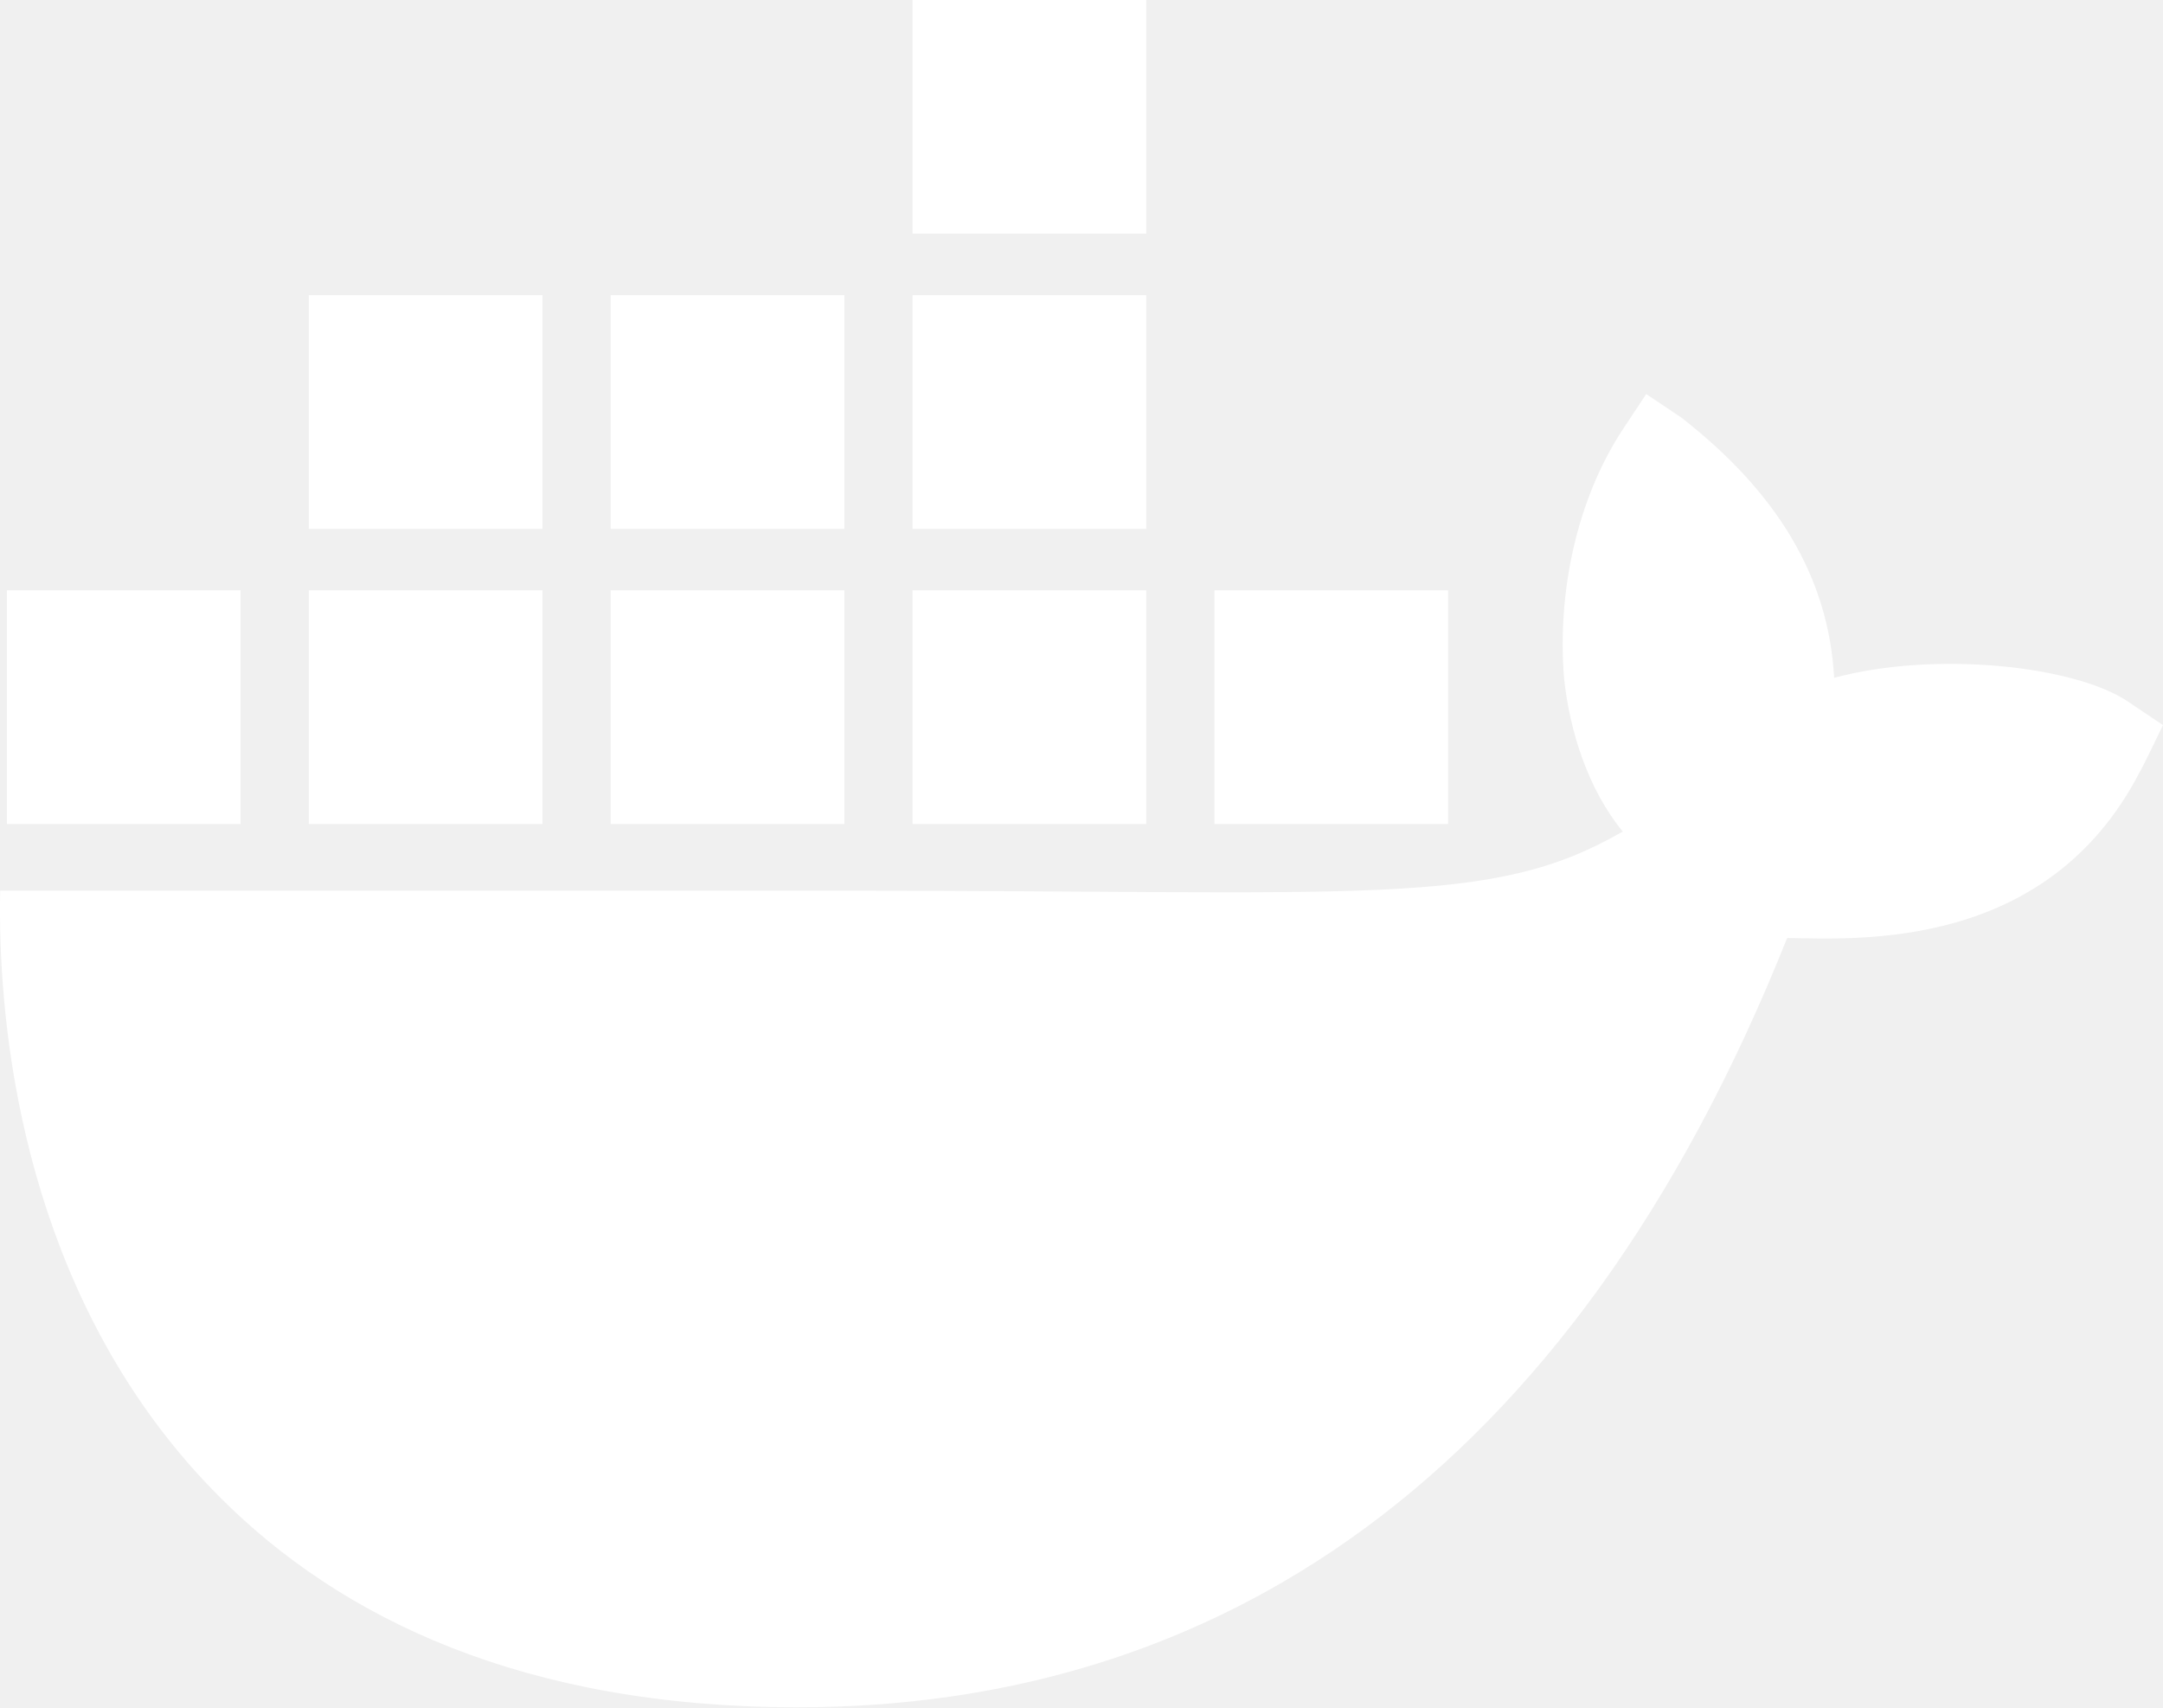
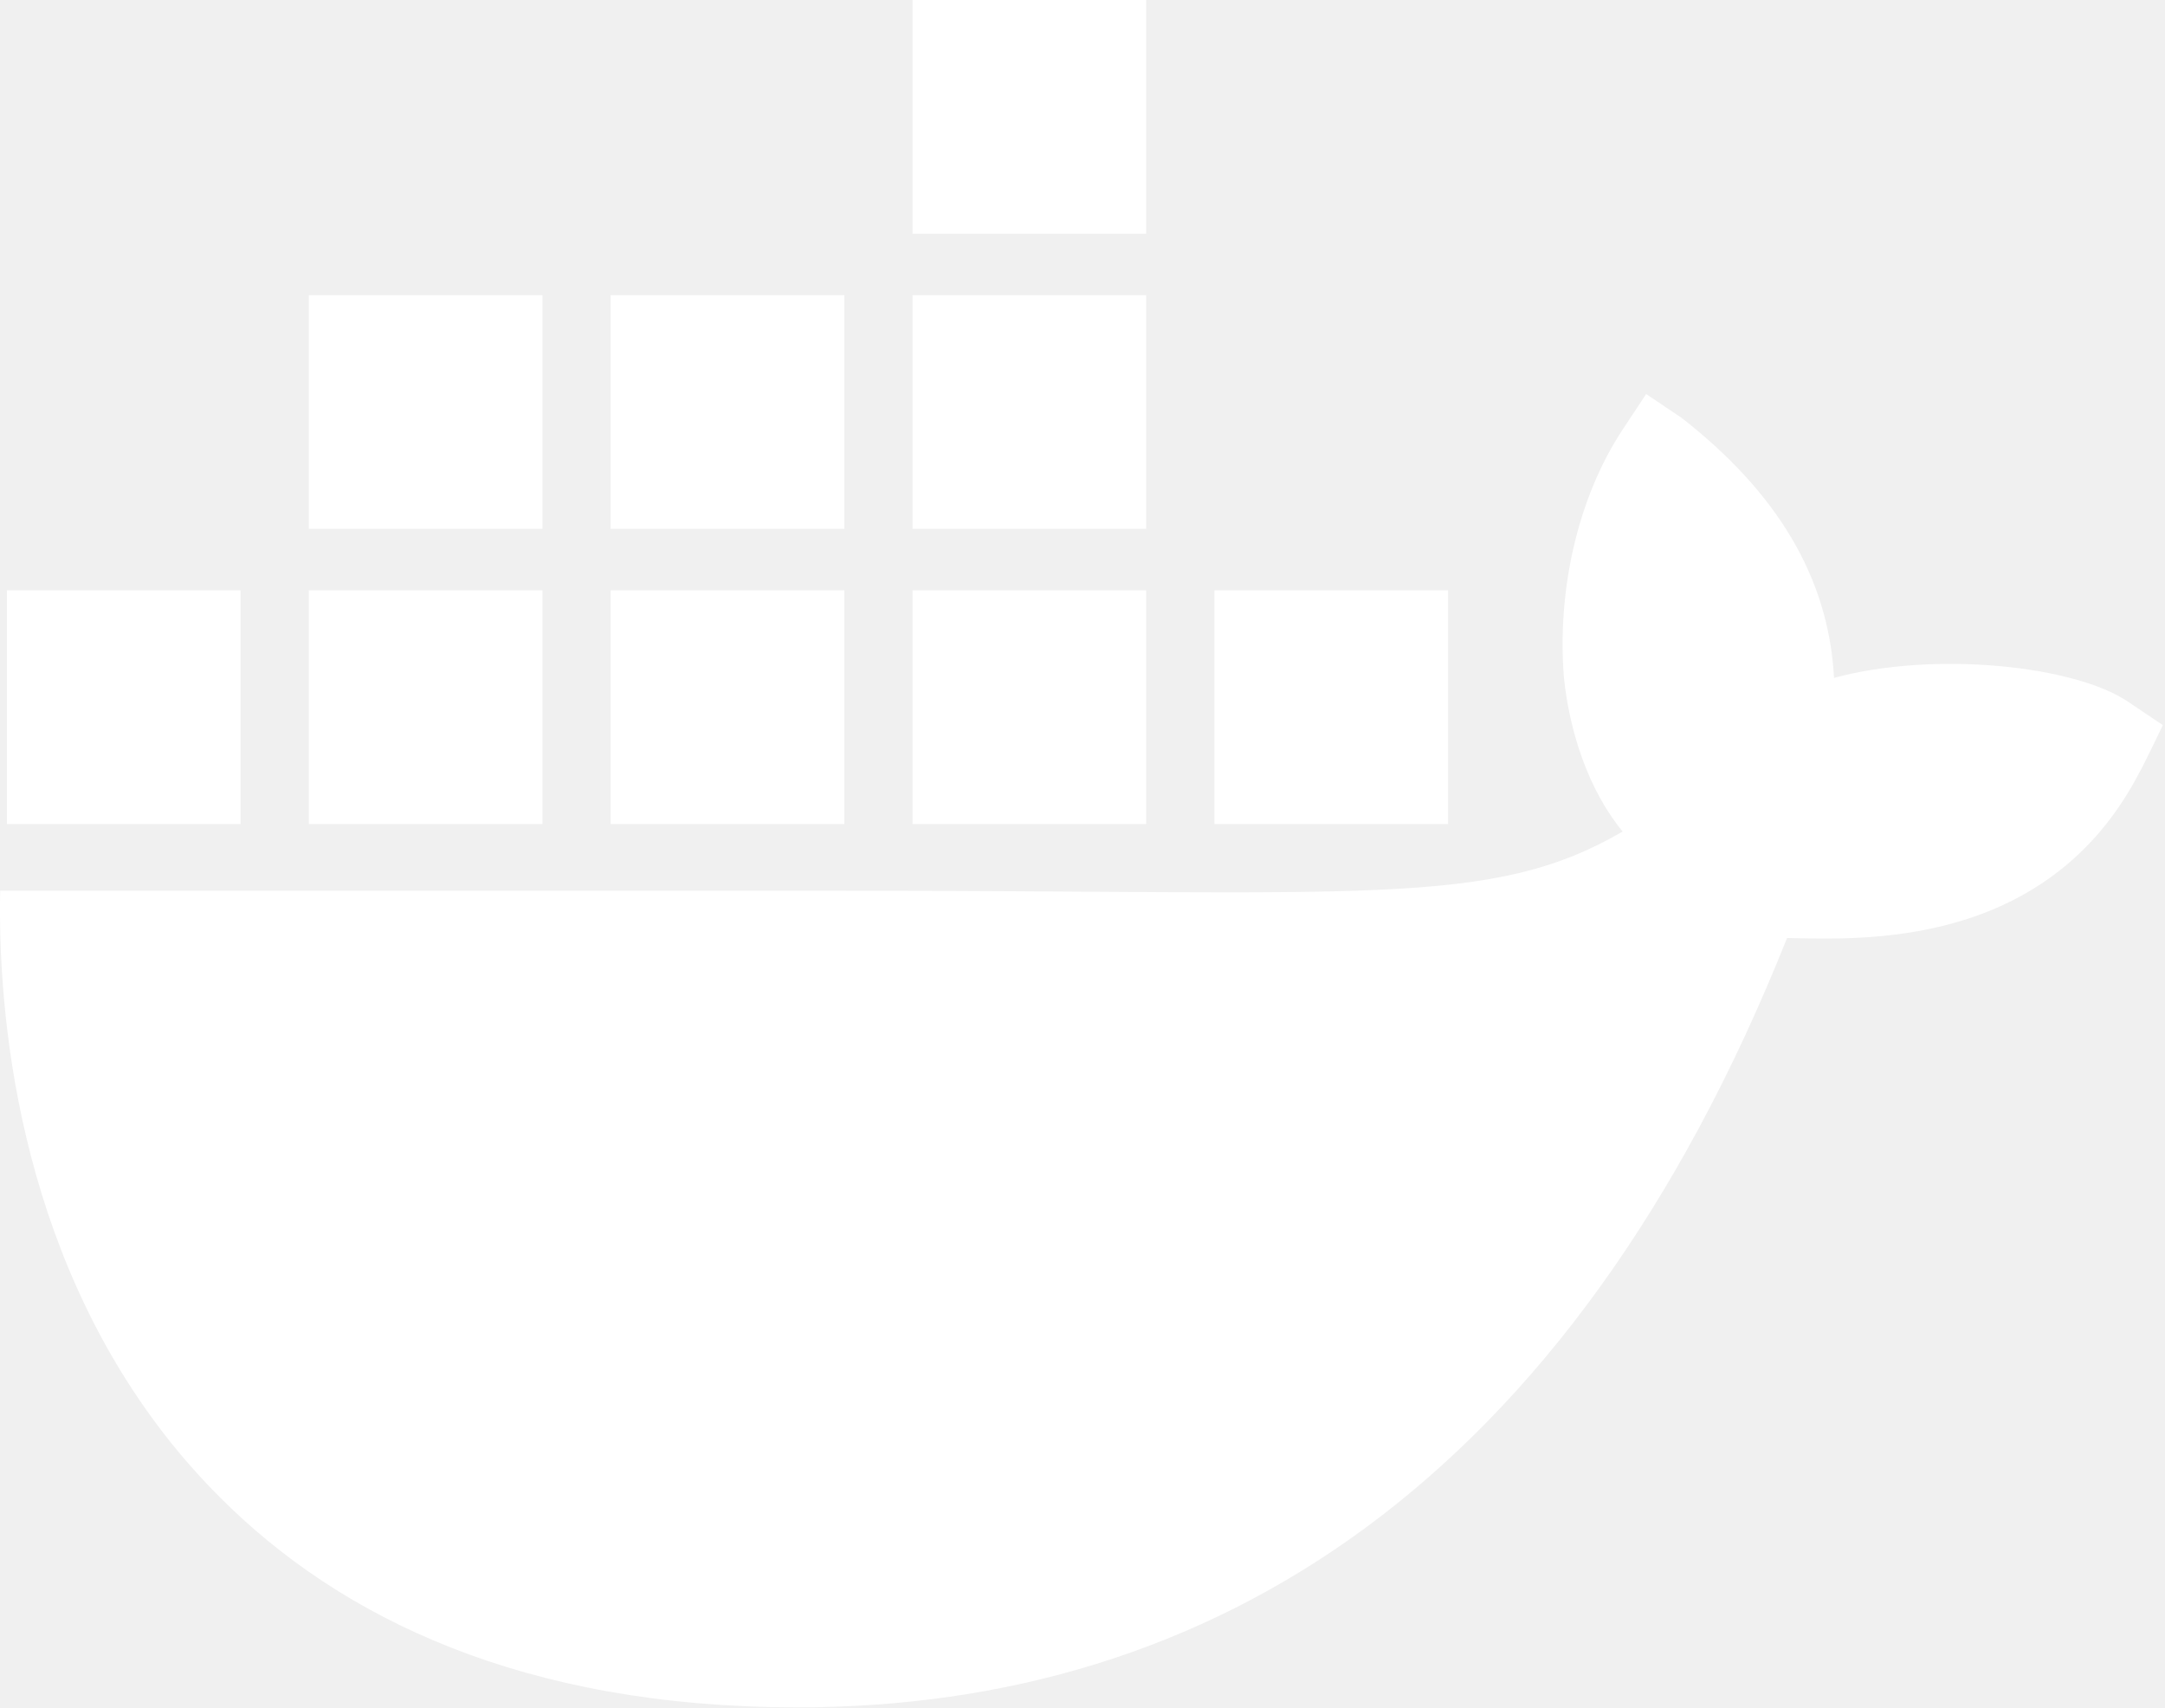
- <svg xmlns="http://www.w3.org/2000/svg" id="Layer_1" data-name="Layer 1" viewBox="0 0 756.26 596.9">
+ <svg xmlns="http://www.w3.org/2000/svg" width="757" height="597" viewBox="0 0 757 597" fill="none">
+   <g clip-path="url(#clip0_24_2)">
+     <path d="M743.96 245.25C725.42 232.77 676.7 227.44 641.28 236.98C639.37 201.7 621.18 171.97 587.9 146.03L575.58 137.76L567.37 150.16C551.23 174.66 544.43 207.3 546.84 236.97C548.74 255.25 555.1 275.8 567.37 290.71C521.27 317.45 478.78 311.38 290.6 311.38H0.06C-0.79 353.87 6.04 435.61 58.02 502.15C63.76 509.5 70.06 516.61 76.89 523.46C119.15 565.78 183 596.81 278.48 596.9C424.14 597.03 548.94 518.3 624.85 327.93C649.83 328.34 715.77 332.41 748.04 270.05C748.83 269 756.25 253.51 756.25 253.51L743.95 245.24L743.96 245.25ZM189.67 206.39H107.97V288.09H189.67V206.39ZM295.22 206.39H213.52V288.09H295.22V206.39ZM400.77 206.39H319.07V288.09H400.77V206.39ZM506.32 206.39H424.62V288.09H506.32V206.39ZM84.12 206.39H2.42V288.09H84.12V206.39ZM189.67 103.2H107.97V184.9H189.67V103.2ZM295.22 103.2H213.52V184.9H295.22V103.2ZM400.77 103.2H319.07V184.9H400.77V103.2ZM400.77 0H319.07V81.7H400.77V0Z" fill="white" />
+   </g>
  <defs>
-     <style>
-       .cls-1 {
-         fill: #fff;
-         stroke-width: 0px;
-       }
-     </style>
+     <clipPath id="clip0_24_2">
+       <rect width="756.26" height="596.9" fill="white" />
+     </clipPath>
  </defs>
-   <path class="cls-1" d="M743.96,245.25c-18.54-12.48-67.26-17.81-102.68-8.27-1.91-35.28-20.1-65.01-53.38-90.95l-12.32-8.27-8.21,12.4c-16.14,24.5-22.94,57.14-20.53,86.81,1.9,18.28,8.26,38.83,20.53,53.74-46.1,26.74-88.59,20.67-276.77,20.67H.06c-.85,42.49,5.98,124.23,57.96,190.77,5.74,7.35,12.04,14.46,18.87,21.31,42.26,42.32,106.11,73.35,201.59,73.44,145.66.13,270.46-78.6,346.37-268.97,24.98.41,90.92,4.48,123.19-57.88.79-1.05,8.21-16.54,8.21-16.54l-12.3-8.27ZM189.67,206.39h-81.7v81.7h81.7v-81.7ZM295.22,206.39h-81.7v81.7h81.7v-81.7ZM400.77,206.39h-81.7v81.7h81.7v-81.7ZM506.32,206.39h-81.7v81.7h81.7v-81.7ZM84.12,206.39H2.42v81.7h81.7v-81.7ZM189.67,103.2h-81.7v81.7h81.7v-81.7ZM295.22,103.2h-81.7v81.7h81.7v-81.7ZM400.77,103.2h-81.7v81.7h81.7v-81.7ZM400.77,0h-81.7v81.7h81.7V0Z" />
</svg>
